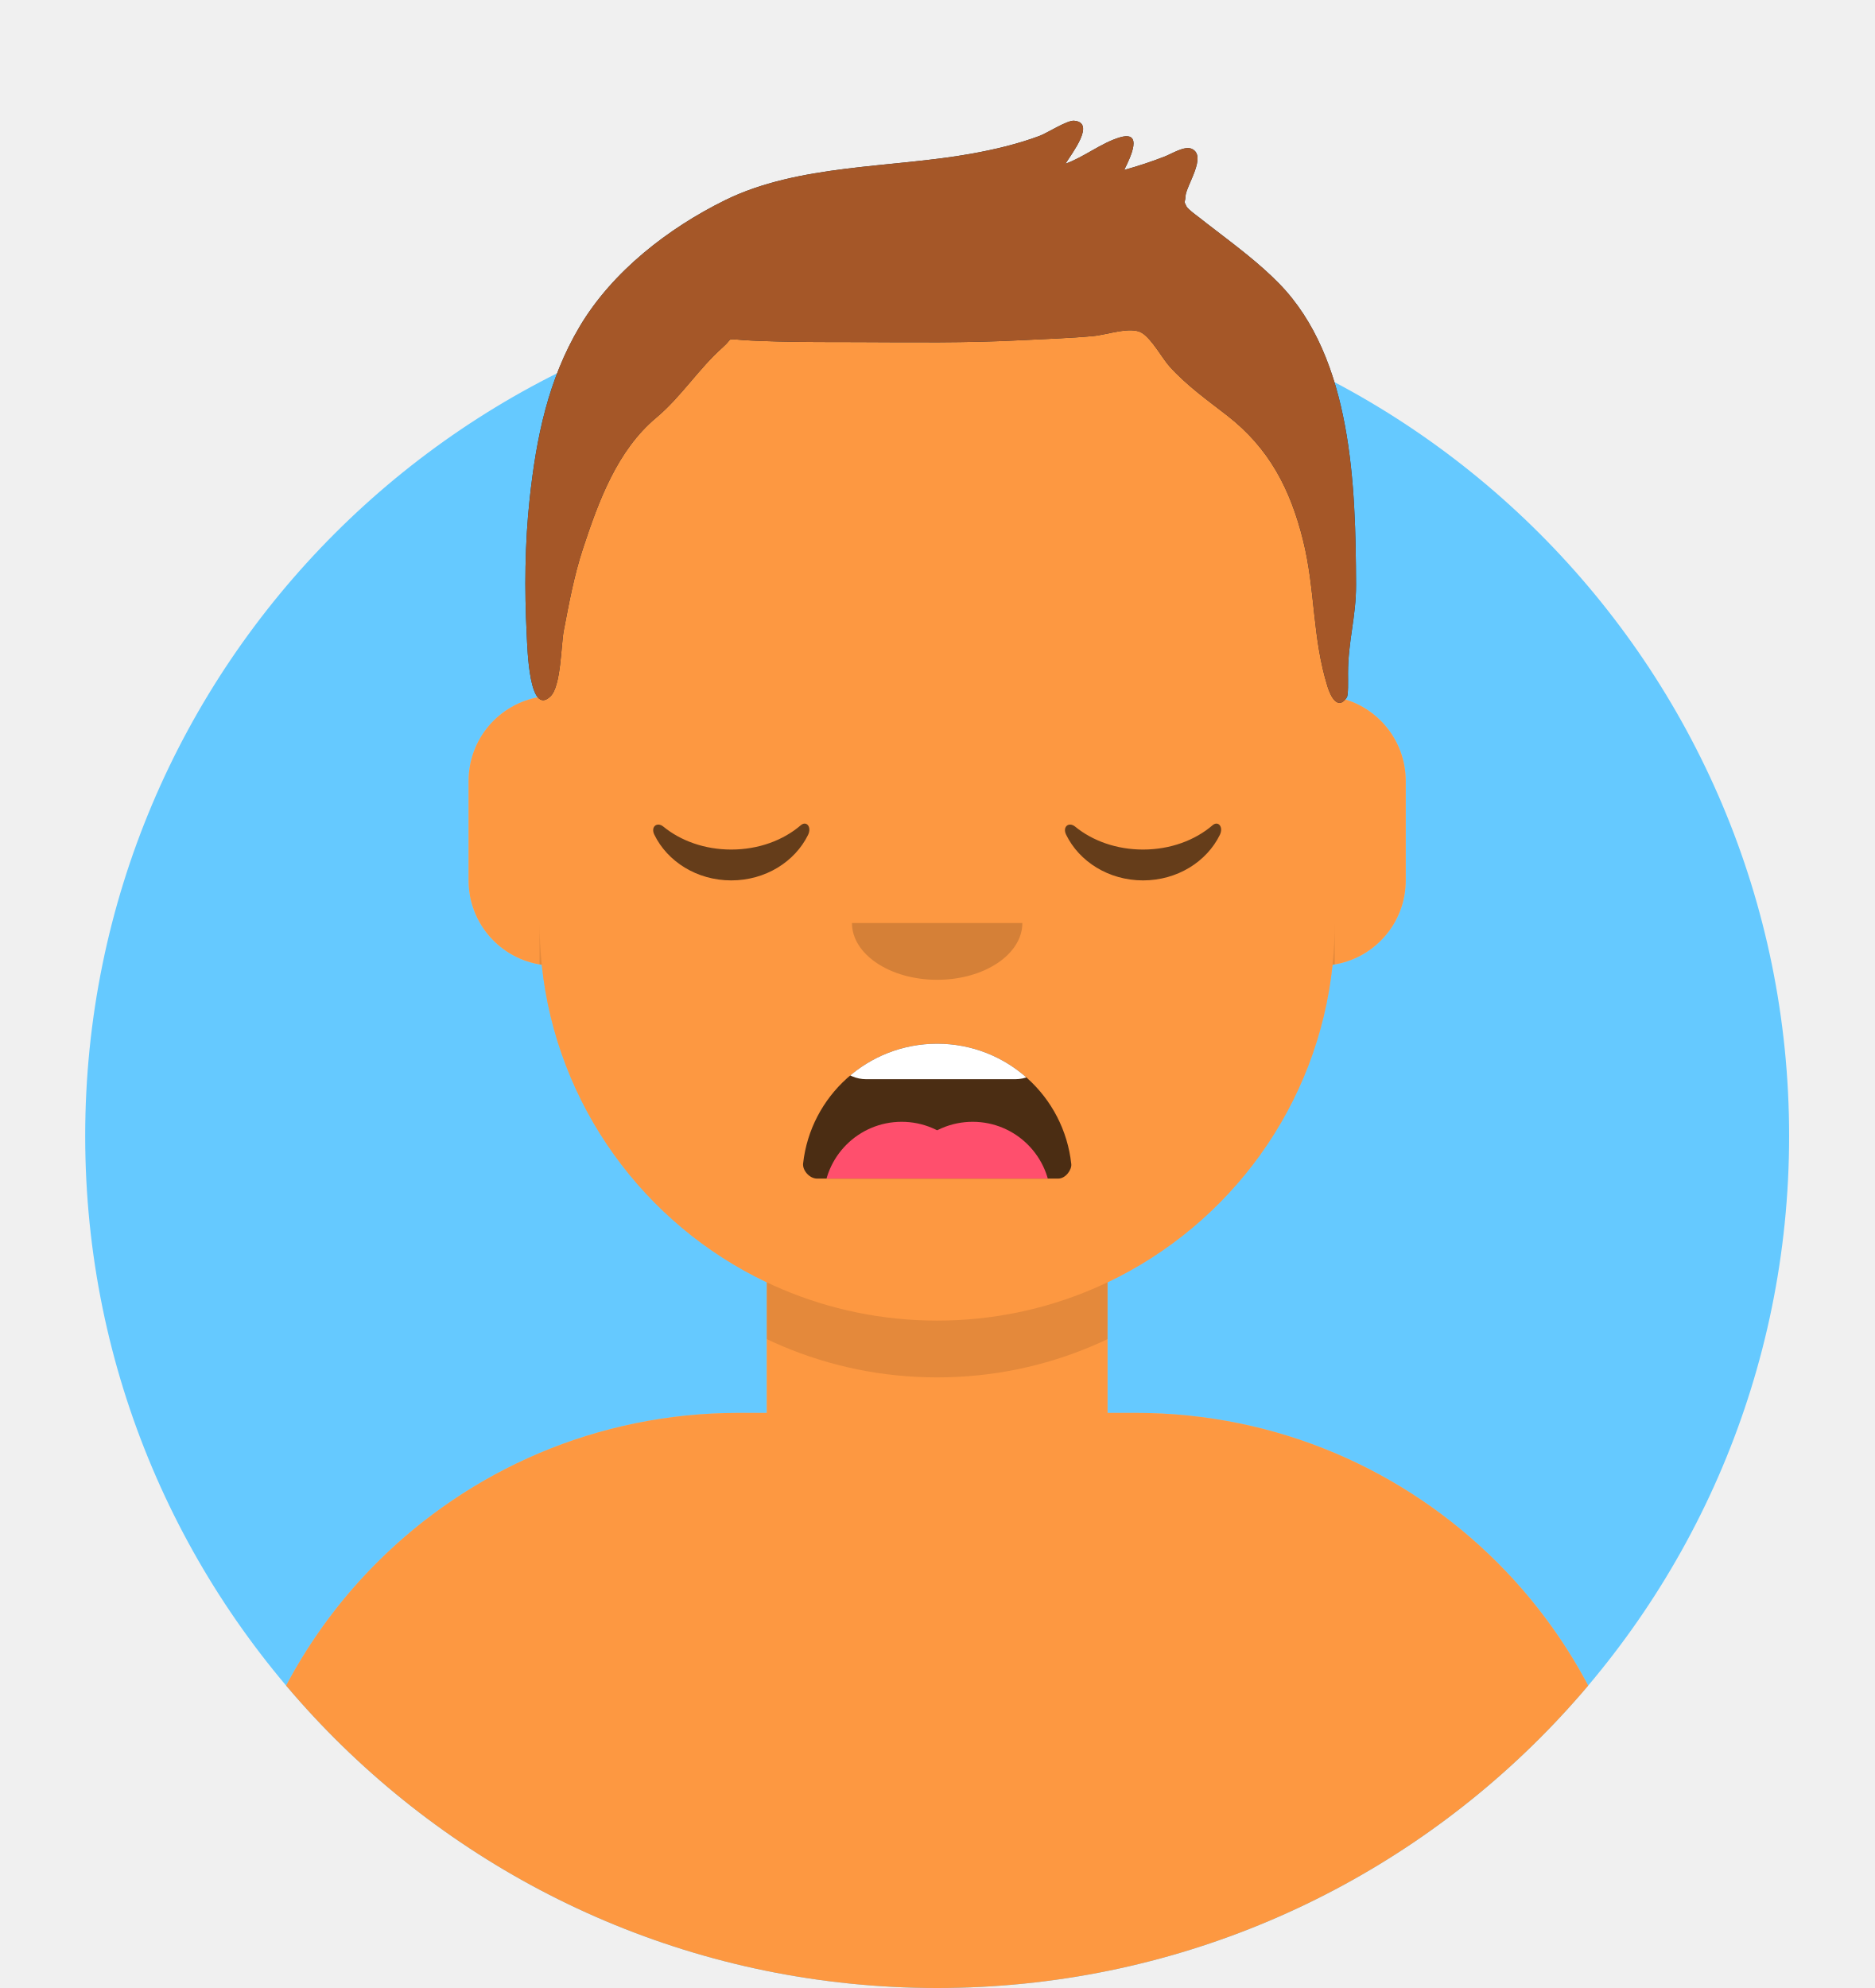
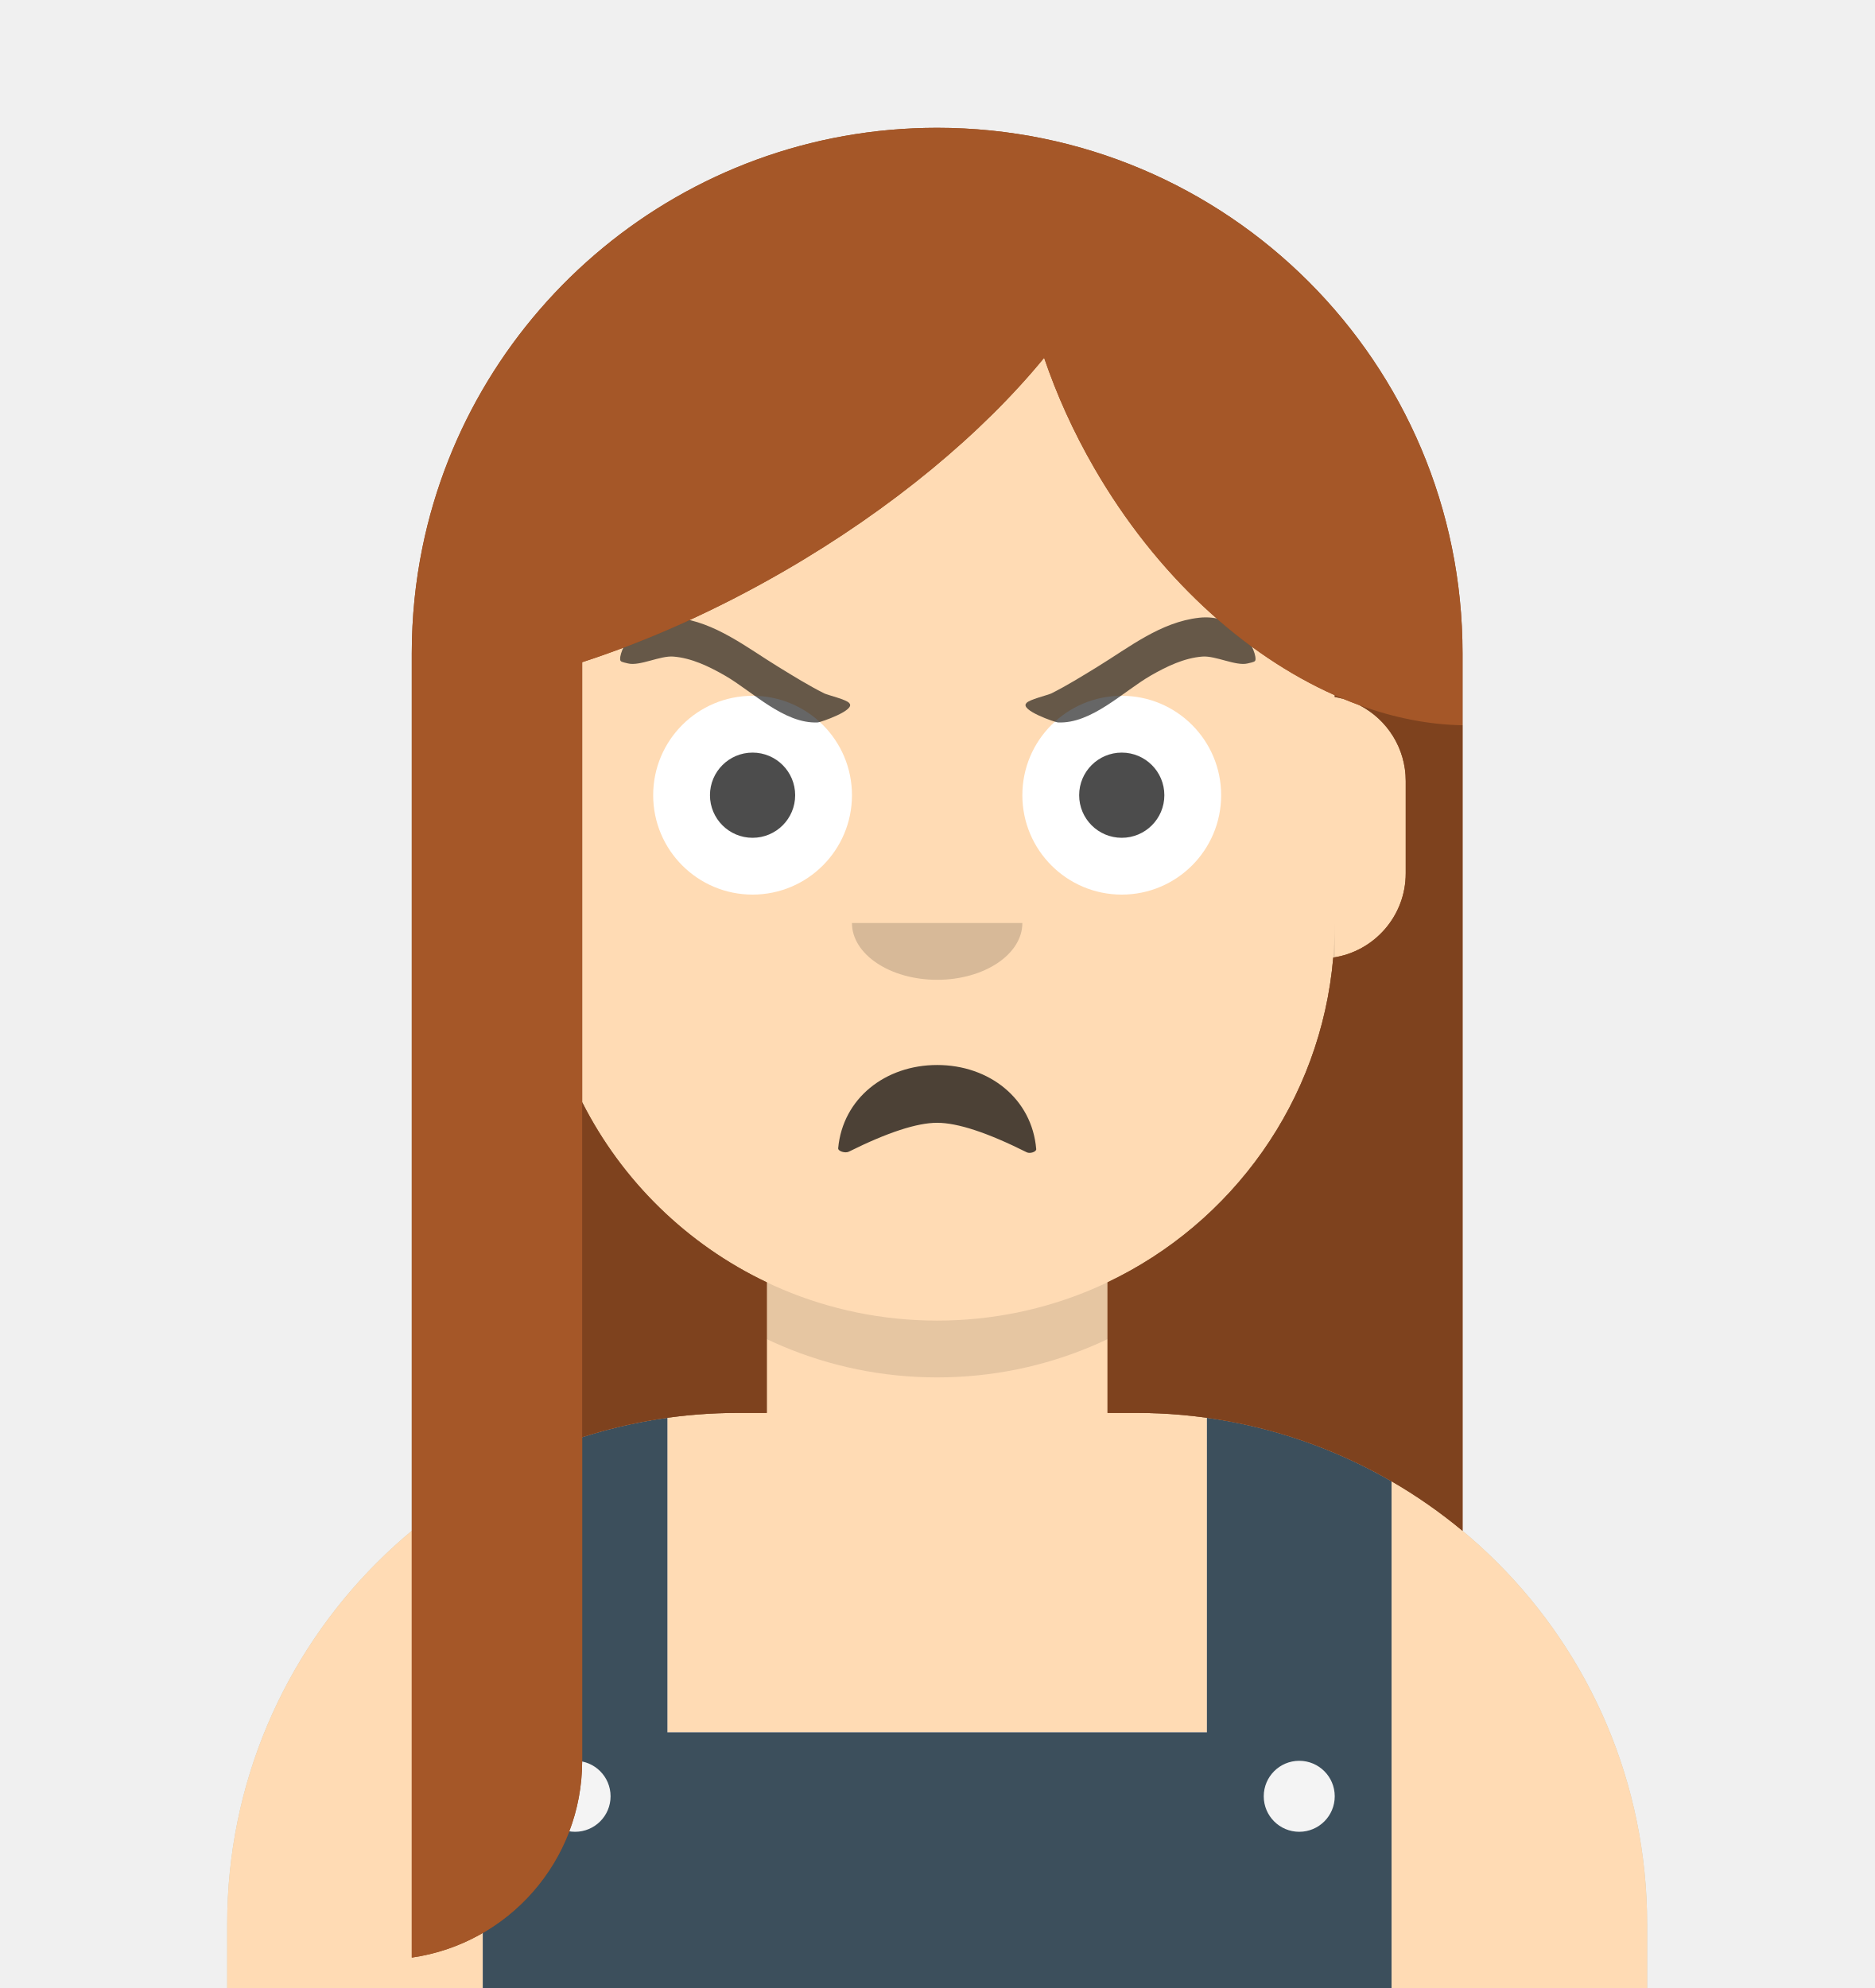
<svg xmlns="http://www.w3.org/2000/svg" xmlns:xlink="http://www.w3.org/1999/xlink" width="264px" height="280px" viewBox="0 0 264 280" version="1.1">
  <defs>
-     <circle id="circle_path-1" cx="120" cy="120" r="120" />
-     <path d="M-3.19744231e-14,160 L-3.19744231e-14,-1.42108547e-14 L264,-1.42108547e-14 L264,160 L252,160 C252,226.274 198.274,280 132,280 C65.726,280 12,226.274 12,160 L12,160 L-3.19744231e-14,160 Z" id="circle_path-3" />
-     <path d="M100,0 C130.928,-5.68137151e-15 156,25.072 156,56 L156.001,62.166 C161.676,63.119 166,68.054 166,74 L166,88 C166,94.052 161.519,99.058 155.694,99.881 C153.628,119.686 141.238,136.422 124.001,144.61 L124,163 L128,163 C167.765,163 200,195.235 200,235 L200,244 L0,244 L0,235 C-4.86974701e-15,195.235 32.235,163 72,163 L76,163 L76,144.611 C58.763,136.422 46.372,119.687 44.305,99.881 C38.481,99.058 34,94.052 34,88 L34,74 C34,68.054 38.325,63.118 44,62.166 L44,56 C44,25.072 69.072,5.68137151e-15 100,0 Z" id="circle_path-5" />
-     <path d="M83,36.348 C83,52.629 105.162,65.828 132.5,65.828 C159.838,65.828 182,52.629 182,36.348 C182,34.985 181.845,33.645 181.544,32.331 C210.784,41.488 232,68.792 232,101.052 L232,110 L32,110 L32,101.052 C32,68.397 53.739,40.82 83.534,32.002 C83.182,33.421 83,34.871 83,36.348 Z" id="circle_path-7" />
-     <rect id="circle_path-9" x="0" y="0" width="264" height="280" />
-     <path d="M74,0 C114.869,0 148,33.131 148,74 L148,84.148 L148,197.608 C135.525,187.237 119.491,181 102,181 L102,181 L98,181 L98,162.611 C115.531,154.283 128.048,137.115 129.791,116.867 C135.569,116.002 140,111.019 140,105 L140,105 L140,92 C140,87.354 137.359,83.324 133.497,81.33 C132.724,81.05 131.952,80.748 131.181,80.426 C130.795,80.32 130.401,80.233 130,80.166 L130,80.166 L130,79.917 C117.224,74.234 104.878,63.071 96.11,47.885 C93.175,42.801 90.831,37.595 89.066,32.397 C80.431,42.941 67.745,53.602 52.342,62.495 C42.778,68.017 33.147,72.291 24,75.266 L24,137.247 C29.602,148.318 38.773,157.278 50,162.611 L50,162.611 L50,181 L46,181 C38.327,181 30.935,182.2 24,184.423 L24,230 C24,244.106 13.569,255.776 0,257.716 L0,74 C0,33.131 33.131,0 74,0 Z" id="circle_path-11" />
+     <path d="M100,0 C130.928,-5.68137151e-15 156,25.072 156,56 L156.001,62.166 C161.676,63.119 166,68.054 166,74 L166,88 C166,94.052 161.519,99.058 155.694,99.881 C153.628,119.686 141.238,136.422 124.001,144.61 L124,163 L128,163 C167.765,163 200,195.235 200,235 L200,244 L0,244 L0,235 C-4.86974701e-15,195.235 32.235,163 72,163 L76,163 L76,144.611 C58.763,136.422 46.372,119.687 44.305,99.881 C38.481,99.058 34,94.052 34,88 L34,74 C34,68.054 38.325,63.118 44,62.166 L44,56 C44,25.072 69.072,5.68137151e-15 100,0 Z" id="transparent_path-1" />
+     <path d="M83,36.348 C83,52.629 105.162,65.828 132.5,65.828 C159.838,65.828 182,52.629 182,36.348 C182,34.985 181.845,33.645 181.544,32.331 C210.784,41.488 232,68.792 232,101.052 L232,110 L32,110 L32,101.052 C32,68.397 53.739,40.82 83.534,32.002 C83.182,33.421 83,34.871 83,36.348 Z" id="transparent_path-3" />
+     <rect id="transparent_path-5" x="0" y="0" width="264" height="280" />
+     <path d="M74,0 C114.869,0 148,33.131 148,74 L148,84.148 L148,197.608 C135.525,187.237 119.491,181 102,181 L102,181 L98,181 L98,162.611 C115.531,154.283 128.048,137.115 129.791,116.867 C135.569,116.002 140,111.019 140,105 L140,105 L140,92 C140,87.354 137.359,83.324 133.497,81.33 C132.724,81.05 131.952,80.748 131.181,80.426 C130.795,80.32 130.401,80.233 130,80.166 L130,80.166 L130,79.917 C117.224,74.234 104.878,63.071 96.11,47.885 C93.175,42.801 90.831,37.595 89.066,32.397 C80.431,42.941 67.745,53.602 52.342,62.495 C42.778,68.017 33.147,72.291 24,75.266 L24,137.247 C29.602,148.318 38.773,157.278 50,162.611 L50,162.611 L50,181 L46,181 C38.327,181 30.935,182.2 24,184.423 L24,230 C24,244.106 13.569,255.776 0,257.716 L0,74 C0,33.131 33.131,0 74,0 Z" id="transparent_path-7" />
  </defs>
-   <g id="circle_Avataaar/Circle" stroke="none" stroke-width="1" fill="none" fill-rule="evenodd">
-     <g id="circle_Circle" transform="translate(12, 40)">
-       <mask id="circle_mask-2" fill="white">
-         <use xlink:href="#circle_path-1" />
+   <g id="transparent_Avataaar/Default" stroke="none" stroke-width="1" fill="none" fill-rule="evenodd">
+     <g id="transparent_Body" transform="translate(32, 36)">
+       <mask id="transparent_mask-2" fill="white">
+         <use xlink:href="#transparent_path-1" />
      </mask>
-       <use id="circle_Background-Color" fill="#65C9FF" xlink:href="#circle_path-1" />
-       <g id="circle_Fabric-Color" mask="url(#circle_mask-2)" fill="">
-         <rect id="circle_🖍Color" x="0" y="0" width="240" height="240" />
+       <use fill="#D0C6AC" xlink:href="#transparent_path-1" />
+       <g id="transparent_Skin-Color" mask="url(#transparent_mask-2)" fill="#FFDBB4">
+         <g transform="translate(-32, 0)" id="transparent_Color">
+           <rect x="0" y="0" width="264" height="244" />
+         </g>
+       </g>
+       <path d="M44,94 C44,124.928 69.072,150 100,150 C130.928,150 156,124.928 156,94 L156,94 L156,102 C156,132.928 130.928,158 100,158 C69.072,158 44,132.928 44,102 Z" id="transparent_Neck-Shadow" fill-opacity="0.1" fill="#000000" mask="url(#transparent_mask-2)" />
+     </g>
+     <g id="transparent_Clothing" transform="translate(0, 170)">
+       <defs>
+         <path d="M196,38.632 L196,110 L68,110 L68,38.632 C75.85,34.091 84.636,30.99 93.999,29.688 L93.999,73.999 L170,73.999 L170.001,29.688 C179.364,30.99 188.15,34.091 196,38.632 Z" id="overall_path-1" />
+       </defs>
+       <g id="overall_Clothing/Overall" stroke="none" stroke-width="1" fill="none" fill-rule="evenodd">
+         <mask id="overall_mask-2" fill="white">
+           <use xlink:href="#overall_path-1" />
+         </mask>
+         <use id="overall_Overall" fill="#B7C1DB" xlink:href="#overall_path-1" />
+         <g id="overall_Fabric-Color" mask="url(#overall_mask-2)" fill="#3C4F5C">
+           <rect id="overall_🖍Color" x="0" y="0" width="264" height="110" />
+         </g>
+         <circle id="overall_Button" fill="#F4F4F4" cx="81" cy="83" r="5" />
+         <circle id="overall_Button" fill="#F4F4F4" cx="183" cy="83" r="5" />
      </g>
    </g>
-     <mask id="circle_mask-4" fill="white">
-       <use xlink:href="#circle_path-3" />
-     </mask>
-     <g id="circle_Mask" />
-     <g id="circle_Avataaar" mask="url(#circle_mask-4)">
-       <g id="circle_Body" transform="translate(32, 36)">
-         <mask id="circle_mask-6" fill="white">
-           <use xlink:href="#circle_path-5" />
-         </mask>
-         <use fill="#D0C6AC" xlink:href="#circle_path-5" />
-         <g id="circle_Skin-Color" mask="url(#circle_mask-6)" fill="#FD9841">
-           <g transform="translate(-32, 0)" id="circle_Color">
-             <rect x="0" y="0" width="264" height="244" />
-           </g>
+     <g id="transparent_Face" transform="translate(76, 82)" fill="#000000">
+       <g id="transparent_Mouth" transform="translate(2, 52)">
+         <g id="sad_Mouth/Sad" stroke="none" stroke-width="1" fill="none" fill-rule="evenodd" fill-opacity="0.7">
+           <path d="M40.058,16.654 C40.708,23.683 46.702,28.377 54,28.377 C61.342,28.377 67.363,23.627 67.953,16.529 C67.984,16.151 67.077,15.853 66.629,16.077 C61.09,18.85 56.881,20.237 54,20.237 C51.156,20.237 47.007,18.88 41.554,16.168 C41.047,15.916 40.02,16.236 40.058,16.654 Z" id="sad_Mouth" fill="#000000" transform="translate(54.00536, 22.18841) scale(1, -1) translate(-54.00536, -22.18841) " />
        </g>
-         <path d="M44,94 C44,124.928 69.072,150 100,150 C130.928,150 156,124.928 156,94 L156,94 L156,102 C156,132.928 130.928,158 100,158 C69.072,158 44,132.928 44,102 Z" id="circle_Neck-Shadow" fill-opacity="0.1" fill="#000000" mask="url(#circle_mask-6)" />
      </g>
-       <g id="circle_Clothing" transform="translate(0, 170)">
-                 
-             </g>
-       <g id="circle_Face" transform="translate(76, 82)" fill="#000000">
-         <g id="circle_Mouth" transform="translate(2, 52)">
-           <defs>
-             <path d="M35.118,15.128 C36.176,24.62 44.226,32 54,32 C63.804,32 71.874,24.574 72.892,15.04 C72.974,14.273 72.117,13 71.043,13 C56.149,13 44.738,13 37.087,13 C36.007,13 35.012,14.178 35.118,15.128 Z" id="concerned_path-1" />
-           </defs>
-           <g id="concerned_Mouth/Concerned" stroke="none" stroke-width="1" fill="none" fill-rule="evenodd">
-             <mask id="concerned_mask-2" fill="white">
-               <use xlink:href="#concerned_path-1" transform="translate(54.00364, 22.5) scale(1, -1) translate(-54.00364, -22.5)" />
-             </mask>
-             <use id="concerned_Mouth" fill-opacity="0.7" fill="#000000" transform="translate(54.00364, 22.5) scale(1, -1) translate(-54.00364, -22.5)" xlink:href="#concerned_path-1" />
-             <path d="M44,2 L65,2 C67.761,2 70,4.239 70,7 L70,13 C70,15.761 67.761,18 65,18 L44,18 C41.239,18 39,15.761 39,13 L39,7 C39,4.239 41.239,2 44,2 Z" id="concerned_Teeth" fill="#FFFFFF" mask="url(#concerned_mask-2)" />
-             <g id="concerned_Tongue" mask="url(#concerned_mask-2)" fill="#FF4F6D">
-               <g transform="translate(38, 24)">
-                 <circle id="concerned_friend?" cx="11" cy="11" r="11" />
-                 <circle id="concerned_How-you-doing" cx="21" cy="11" r="11" />
-               </g>
+       <g id="transparent_Nose" transform="translate(28, 40)" fill-opacity="0.16">
+         <g id="default_Nose/Default" stroke="none" stroke-width="1" fill="none" fill-rule="evenodd" fill-opacity="0.16">
+           <path d="M16,8 C16,12.418 21.373,16 28,16 L28,16 C34.627,16 40,12.418 40,8" id="default_Nose" fill="#000000" />
+         </g>
+       </g>
+       <g id="transparent_Eyes" transform="translate(0, 8)">
+         <g id="surprised_Eyes/Surprised-😳" stroke="none" stroke-width="1" fill="none" fill-rule="evenodd">
+           <circle id="surprised_The-White-Stuff" fill="#FFFFFF" cx="30" cy="22" r="14" />
+           <circle id="surprised_Eye-Ball" fill="#FFFFFF" cx="82" cy="22" r="14" />
+           <circle id="surprised_Eye" fill-opacity="0.7" fill="#000000" cx="30" cy="22" r="6" />
+           <circle id="surprised_Eye" fill-opacity="0.7" fill="#000000" cx="82" cy="22" r="6" />
+         </g>
+       </g>
+       <g id="transparent_Eyebrow" fill-opacity="0.6">
+         <g id="angry_natural_Eyebrow/Natural/Angry-Natural" stroke="none" stroke-width="1" fill="none" fill-rule="evenodd" fill-opacity="0.6">
+           <path d="M44.857,12.228 C44.858,12.219 44.858,12.219 44.857,12.228 M17.586,7.892 C15.244,8.33 13.087,9.788 12.152,12.099 C11.801,12.967 11.392,14.924 11.708,15.807 C11.828,16.143 12.033,16.101 12.956,16.043 C14.644,15.937 16.933,13.662 18.748,13.256 C21.275,12.69 23.983,13.115 26.496,13.688 C30.811,14.673 36.485,17.788 40.946,16.17 C41.278,16.05 45.621,12.923 44.369,12.277 C43.924,11.907 41.137,12.085 40.622,11.999 C38.228,11.597 35.73,10.935 33.373,10.327 C28.233,9 22.967,6.881 17.586,7.892" id="angry_natural_Eyebrows-The-Web" fill="#000000" transform="translate(28.0947, 12.1275) rotate(17) translate(-28.0947, -12.1275) " />
+           <path d="M100.918,12.209 C100.92,12.2 100.92,12.2 100.918,12.209 M73.586,7.892 C71.244,8.33 69.087,9.788 68.152,12.099 C67.801,12.967 67.392,14.924 67.708,15.807 C67.828,16.143 68.033,16.101 68.956,16.043 C70.644,15.937 72.933,13.662 74.748,13.256 C77.275,12.69 79.983,13.115 82.496,13.688 C86.811,14.673 92.485,17.788 96.946,16.17 C97.278,16.05 101.621,12.923 100.369,12.277 C99.924,11.907 97.137,12.085 96.622,11.999 C94.228,11.597 91.73,10.935 89.373,10.327 C84.233,9 78.967,6.881 73.586,7.892" id="angry_natural_Eyebrows-The-Web" fill="#000000" transform="translate(84.0947, 12.1275) scale(-1, 1) rotate(17) translate(-84.0947, -12.1275) " />
+         </g>
+       </g>
+     </g>
+     <g id="transparent_Top">
+       <defs>
+         <path d="M98 181L98 162.611C115.531 154.283 128.048 137.115 129.791 116.867C135.569 116.002 140 111.019 140 105L140 92C140 87.358 137.364 83.331 133.506 81.335C132.73 81.052 131.955 80.749 131.18 80.426C130.794 80.32 130.4 80.233 130 80.166L130 79.917C117.224 74.234 104.878 63.071 96.11 47.885C93.175 42.801 90.831 37.595 89.066 32.397C80.431 42.941 67.745 53.602 52.342 62.495C42.778 68.017 33.147 72.291 24 75.266L24 137.246C29.602 148.318 38.773 157.277 50 162.611L50 181L46 181C38.327 181 30.935 182.2 24 184.423L24 230C24 244.106 13.569 255.776 0 257.716L0 74C0 68.891 0.518 63.904 1.503 59.086C8.404 25.366 38.24 0 74 0C114.869 0 148 33.131 148 74L148 197.608C135.525 187.237 119.491 181 102 181L98 181Z" id="straight_2_path_1" />
+         <clipPath id="straight_2_mask_1">
+           <use xlink:href="#straight_2_path_1" />
+         </clipPath>
+       </defs>
+       <g id="straight_2_TopLong-HairStraight-2" transform="translate(-1 0)">
+         <g id="straight_2_Hair" transform="translate(59 18)">
+           <path d="M98 181L98 162.611C115.531 154.283 128.048 137.115 129.791 116.867C135.569 116.002 140 111.019 140 105L140 92C140 87.358 137.364 83.331 133.506 81.335C132.73 81.052 131.955 80.749 131.18 80.426C130.794 80.32 130.4 80.233 130 80.166L130 79.917C117.224 74.234 104.878 63.071 96.11 47.885C93.175 42.801 90.831 37.595 89.066 32.397C80.431 42.941 67.745 53.602 52.342 62.495C42.778 68.017 33.147 72.291 24 75.266L24 137.246C29.602 148.318 38.773 157.277 50 162.611L50 181L46 181C38.327 181 30.935 182.2 24 184.423L24 230C24 244.106 13.569 255.776 0 257.716L0 74C0 68.891 0.518 63.904 1.503 59.086C8.404 25.366 38.24 0 74 0C114.869 0 148 33.131 148 74L148 197.608C135.525 187.237 119.491 181 102 181L98 181Z" id="straight_2_Mask-Hair" fill="#944F23" fill-rule="evenodd" stroke="none" />
+           <g clip-path="url(#straight_2_mask_1)">
+             <g id="straight_2_Hair-Color" transform="translate(-58 -18)">
+               <path d="M0 0L264 0L264 280L0 280L0 0Z" id="straight_2_Color" fill="#A55728" fill-rule="evenodd" stroke="none" />
            </g>
          </g>
        </g>
-         <g id="circle_Nose" transform="translate(28, 40)" fill-opacity="0.16">
-           <g id="default_Nose/Default" stroke="none" stroke-width="1" fill="none" fill-rule="evenodd" fill-opacity="0.16">
-             <path d="M16,8 C16,12.418 21.373,16 28,16 L28,16 C34.627,16 40,12.418 40,8" id="default_Nose" fill="#000000" />
-           </g>
-         </g>
-         <g id="circle_Eyes" transform="translate(0, 8)">
-           <g id="closed_Eyes/Closed-😌" stroke="none" stroke-width="1" fill="none" fill-rule="evenodd" fill-opacity="0.6">
-             <path d="M16.16,32.447 C18.007,28.649 22.164,26 26.998,26 C31.814,26 35.959,28.63 37.815,32.407 C38.367,33.529 37.582,34.447 36.791,33.767 C34.34,31.66 30.859,30.344 26.998,30.344 C23.257,30.344 19.874,31.579 17.438,33.572 C16.547,34.3 15.62,33.558 16.16,32.447 Z" id="closed_Closed-Eye" fill="#000000" transform="translate(27, 30) scale(1, -1) translate(-27, -30) " />
-             <path d="M74.16,32.447 C76.007,28.649 80.164,26 84.998,26 C89.814,26 93.959,28.63 95.815,32.407 C96.367,33.529 95.582,34.447 94.791,33.767 C92.34,31.66 88.859,30.344 84.998,30.344 C81.257,30.344 77.874,31.579 75.438,33.572 C74.547,34.3 73.62,33.558 74.16,32.447 Z" id="closed_Closed-Eye" fill="#000000" transform="translate(85, 30) scale(1, -1) translate(-85, -30) " />
-           </g>
-         </g>
-         <g id="circle_Eyebrow" fill-opacity="0.6">
-                     
-                 </g>
-       </g>
-       <g id="circle_Top">
-         <defs>
-           <path d="M180.15,39.92 C177.39,37.1 174.186,34.707 171.069,32.307 C170.382,31.777 169.683,31.261 169.011,30.712 C168.858,30.587 167.292,29.466 167.105,29.053 C166.654,28.06 166.915,28.833 166.977,27.649 C167.056,26.151 170.111,21.919 167.831,20.949 C166.828,20.522 165.04,21.658 164.078,22.033 C162.196,22.767 160.292,23.393 158.347,23.933 C159.279,22.076 161.055,18.359 157.716,19.354 C155.114,20.129 152.69,22.122 150.076,23.059 C150.941,21.642 154.4,17.248 151.274,17.002 C150.302,16.926 147.471,18.75 146.424,19.14 C143.287,20.305 140.083,21.059 136.79,21.653 C125.592,23.671 112.497,23.095 102.137,28.193 C94.149,32.124 86.263,38.222 81.648,45.988 C77.201,53.473 75.538,61.664 74.607,70.241 C73.924,76.536 73.868,83.043 74.188,89.36 C74.292,91.43 74.525,100.971 77.532,98.081 C79.03,96.642 79.019,90.828 79.396,88.86 C80.147,84.945 80.87,81.013 82.122,77.223 C84.328,70.544 86.931,63.43 92.427,58.83 C95.954,55.878 98.431,51.889 101.806,48.911 C103.322,47.574 102.165,47.713 104.603,47.889 C106.241,48.006 107.885,48.051 109.526,48.094 C113.322,48.193 117.124,48.168 120.921,48.181 C128.568,48.209 136.179,48.317 143.819,47.916 C147.214,47.739 150.618,47.642 154.004,47.328 C155.895,47.153 159.251,45.941 160.808,46.867 C162.233,47.714 163.713,50.482 164.736,51.615 C167.154,54.294 170.036,56.339 172.862,58.535 C178.757,63.115 181.732,68.867 183.523,76.023 C185.306,83.153 184.806,89.768 187.013,96.785 C187.402,98.018 188.429,100.145 189.695,98.239 C189.93,97.885 189.87,95.939 189.87,94.819 C189.87,90.3 191.014,86.908 191,82.359 C190.944,68.527 190.496,50.491 180.15,39.92 Z" id="short_flat_path-1" />
-         </defs>
-         <g id="short_flat_Top/Short-Hair/Short-Flat" stroke="none" stroke-width="1" fill="none" fill-rule="evenodd">
-           <g id="short_flat_Facial-Hair" transform="translate(49, 72)" />
-           <mask id="short_flat_mask-2" fill="white">
-             <use xlink:href="#short_flat_path-1" />
-           </mask>
-           <use id="short_flat_Short-Hair" fill="#1F3140" xlink:href="#short_flat_path-1" />
-           <g id="short_flat_Hair-Color" mask="url(#short_flat_mask-2)" fill="#A55728">
-             <g transform="translate(1, 0)" id="short_flat_Color">
-               <rect x="0" y="0" width="264" height="280" />
-             </g>
-           </g>
-           <g id="short_flat_Accessory" transform="translate(62, 85)">
-         </g>
-         </g>
+         <path d="M76.326 181L76.326 162.611C93.857 154.283 106.374 137.115 108.117 116.867C113.895 116.002 118.326 111.019 118.326 105L118.326 92C118.326 87.358 115.69 83.331 111.832 81.335C116.7 83.108 121.589 84.072 126.326 84.148L126.326 197.608C113.851 187.237 97.817 181 80.326 181L76.326 181ZM2.326 184.423C9.261 182.2 16.653 181 24.326 181L28.326 181L28.326 162.611C17.099 157.277 7.927 148.318 2.326 137.246L2.326 184.423ZM108.326 79.917L108.326 80.166C108.726 80.233 109.12 80.32 109.506 80.426C109.112 80.261 108.719 80.092 108.326 79.917Z" transform="translate(80.67409 18)" id="straight_2_Shadow" fill="#000000" fill-opacity="0.239" fill-rule="evenodd" stroke="none" />
+         <g id="straight_2_Facial-Hair" transform="translate(49 72)" />
+         <g id="straight_2_Accessory" transform="translate(62 85)" />
      </g>
    </g>
  </g>
</svg>
